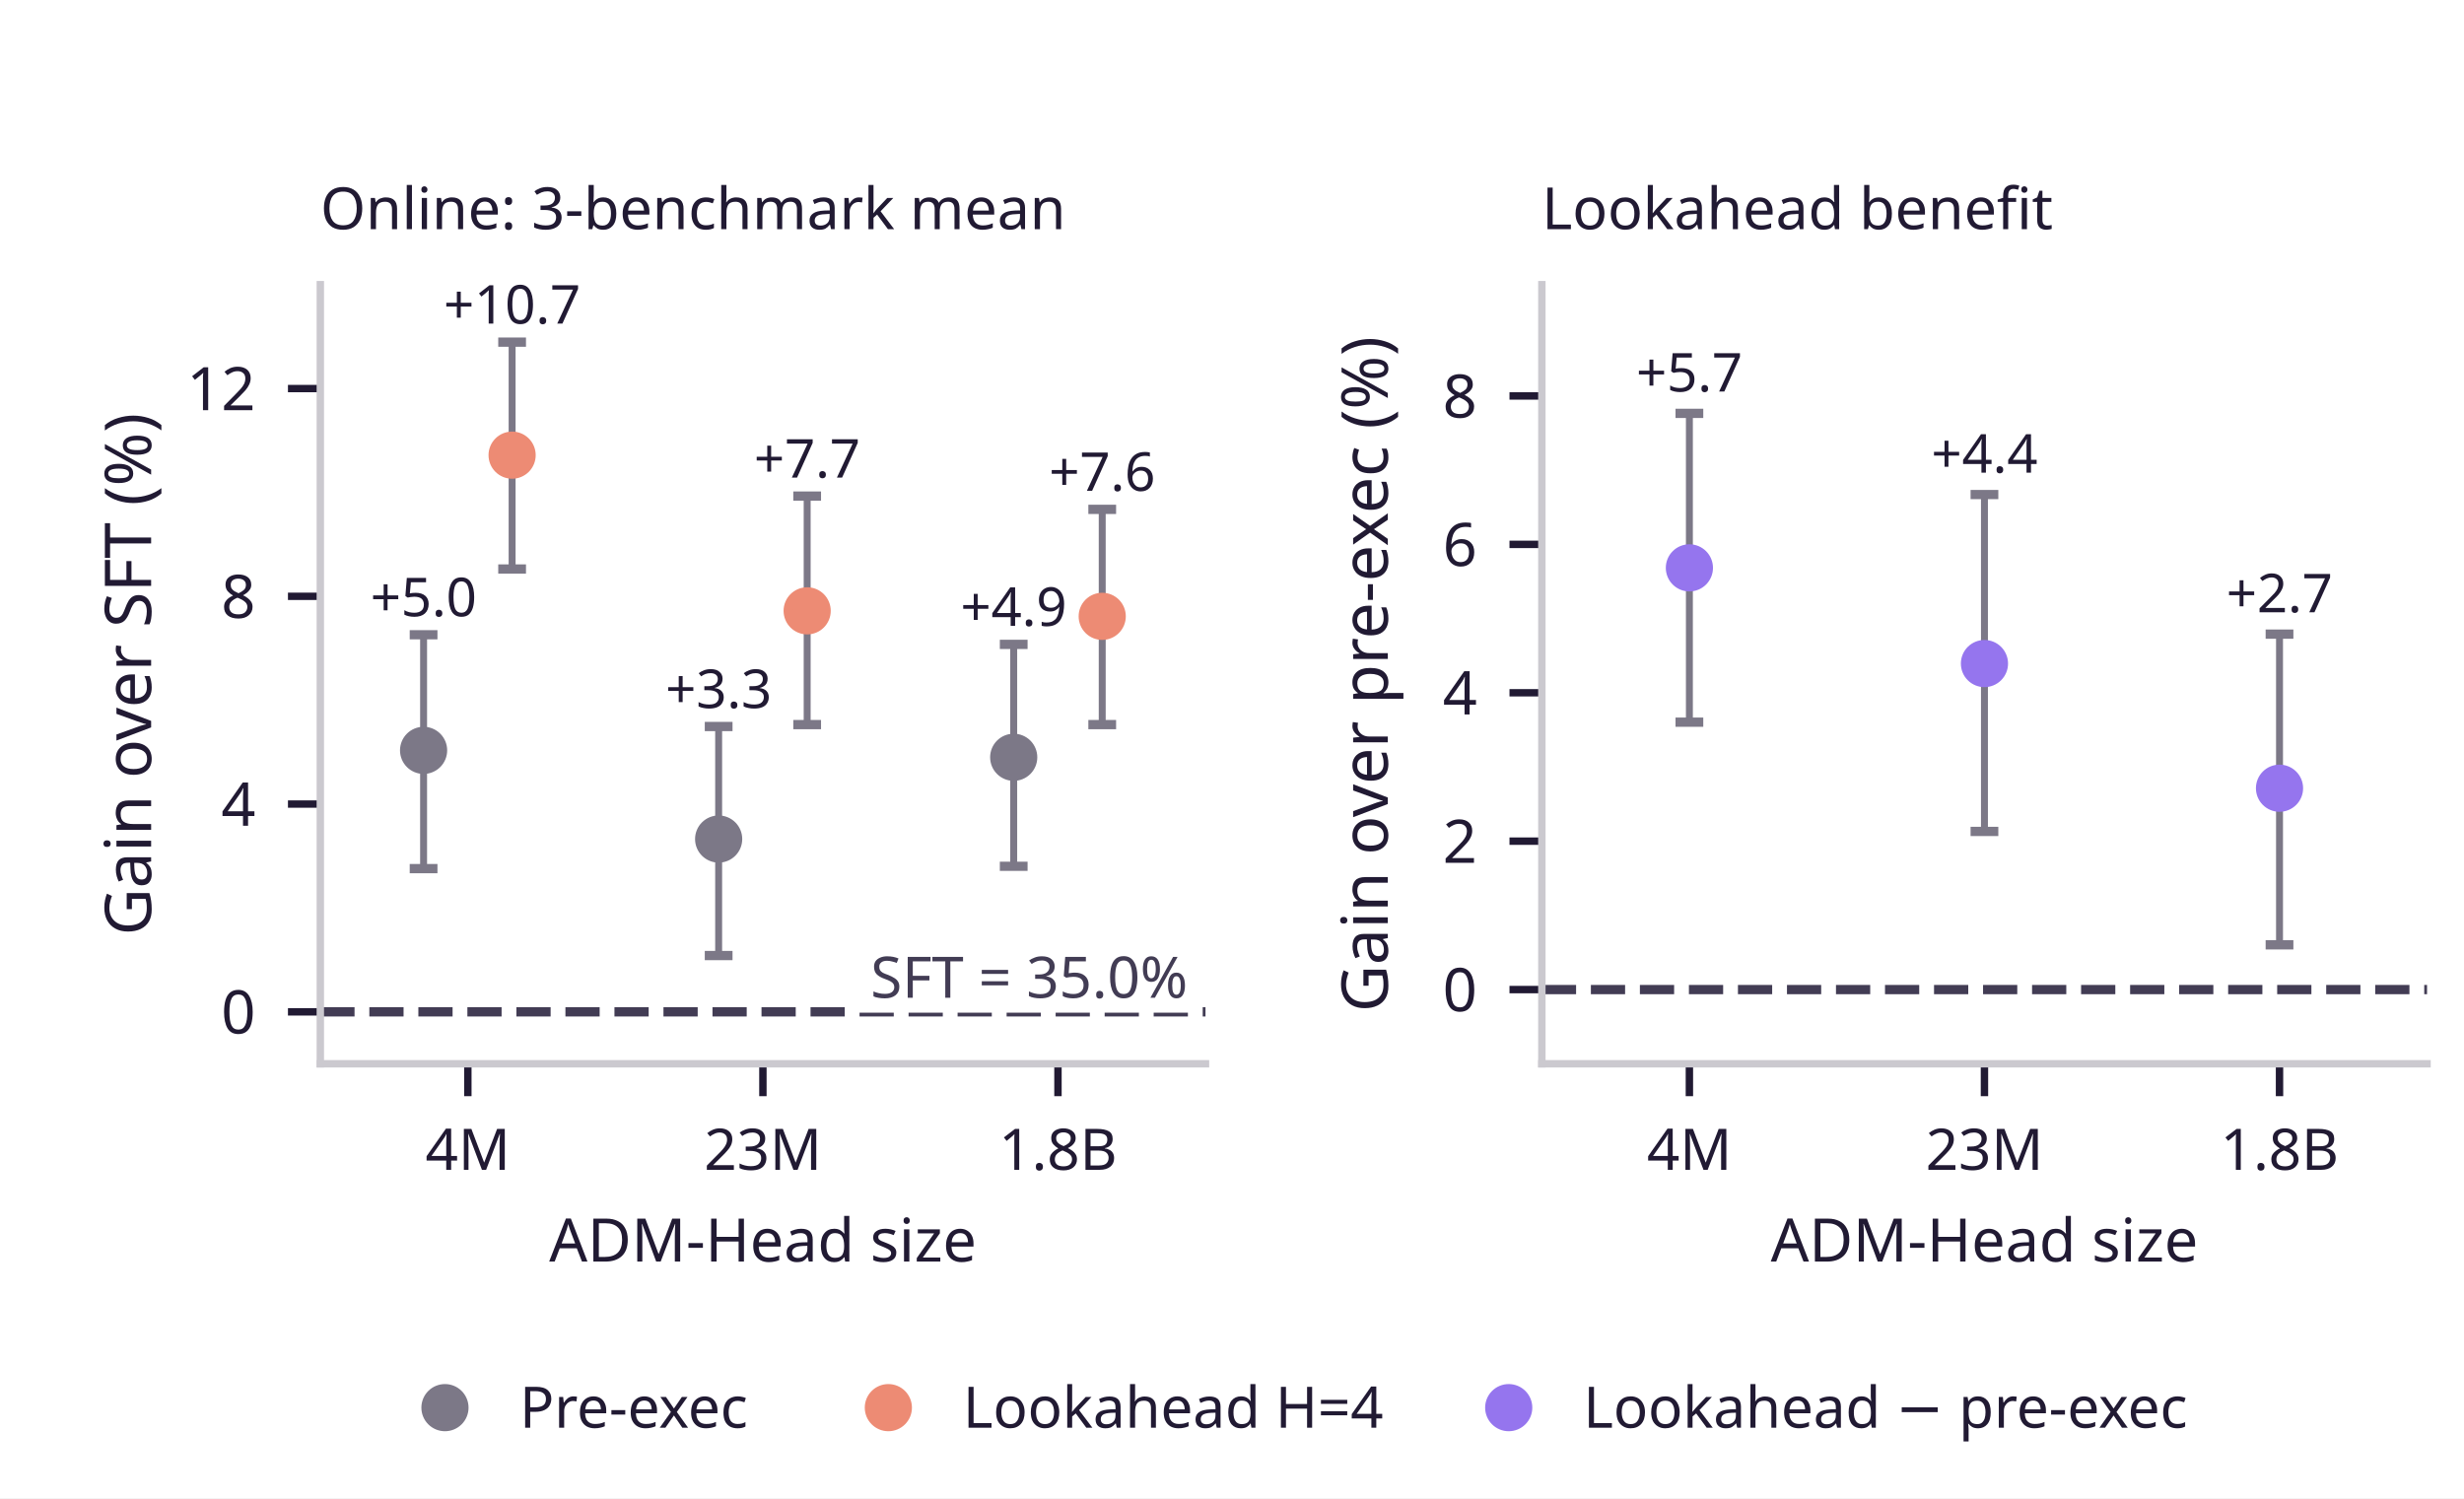
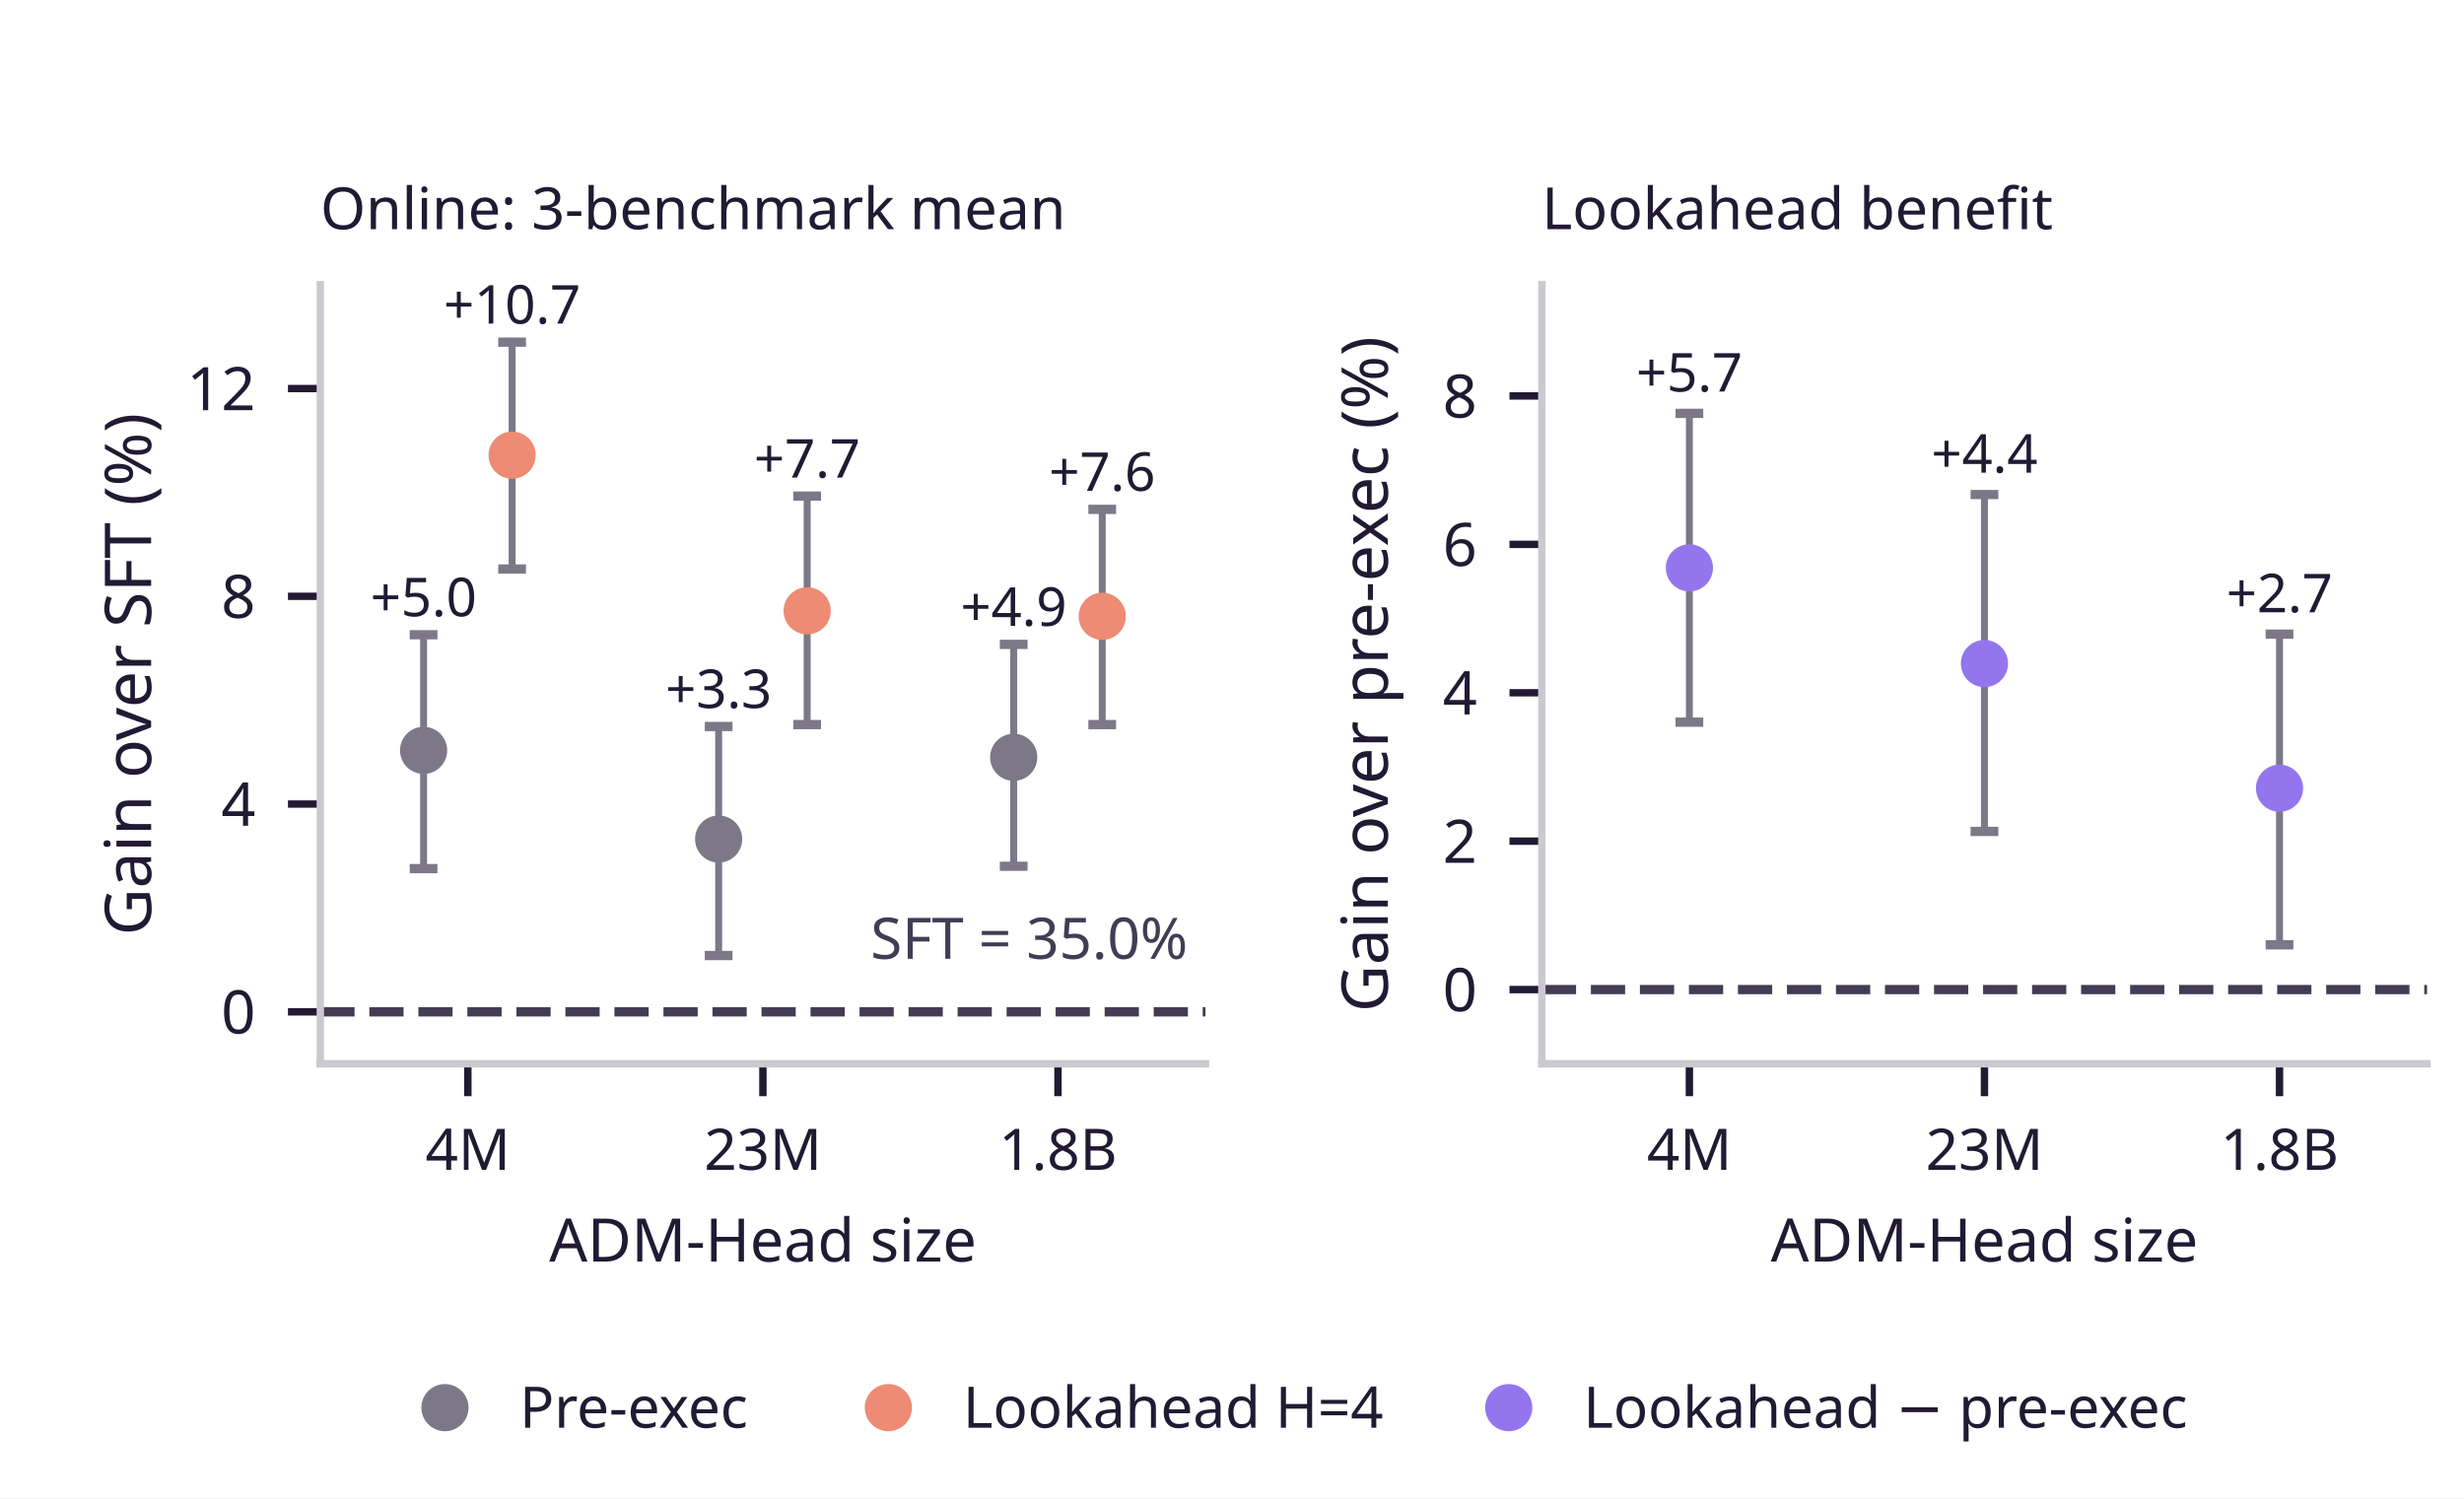
<svg xmlns="http://www.w3.org/2000/svg" xmlns:xlink="http://www.w3.org/1999/xlink" width="266.4pt" height="162pt" viewBox="0 0 266.4 162" version="1.1">
  <defs>
    <style type="text/css">*{stroke-linejoin: round; stroke-linecap: butt}</style>
  </defs>
  <g id="figure_1">
    <g id="patch_1">
      <path d="M 0 162 L 266.4 162 L 266.4 0 L 0 0 z " style="fill: #ffffff" />
    </g>
    <g id="axes_1">
      <g id="patch_2">
        <path d="M 34.632 115.02 L 130.335 115.02 L 130.335 30.78 L 34.632 30.78 z " style="fill: #ffffff" />
      </g>
      <g id="line2d_1">
-         <path d="M 34.632 109.404 L 130.335 109.404 " clip-path="url(#pefab31ec30)" style="fill: none; stroke-dasharray: 3.7,1.6; stroke-dashoffset: 0; stroke: #423c54" />
+         <path d="M 34.632 109.404 L 130.335 109.404 " clip-path="url(#p99d9c87e8f)" style="fill: none; stroke-dasharray: 3.7,1.6; stroke-dashoffset: 0; stroke: #423c54" />
      </g>
      <g id="matplotlib.axis_1">
        <g id="xtick_1">
          <g id="line2d_2">
            <defs>
-               <path id="me3a6d3c6aa" d="M 0 0 L 0 3.5 " style="stroke: #211a33; stroke-width: 0.8" />
+               <path id="m7197699066" d="M 0 0 L 0 3.5 " style="stroke: #211a33; stroke-width: 0.8" />
            </defs>
            <g>
-               <use xlink:href="#me3a6d3c6aa" x="50.582" y="115.02" style="fill: #211a33; stroke: #211a33; stroke-width: 0.8" />
+               <use xlink:href="#m7197699066" x="50.582" y="115.02" style="fill: #211a33; stroke: #211a33; stroke-width: 0.8" />
            </g>
          </g>
          <g id="text_1">
            <text style="fill: #211a33; font: 6.2px 'Albert Sans'; text-anchor: middle" x="50.582" y="126.484" transform="rotate(-0 50.58242 126.484)">4M</text>
          </g>
        </g>
        <g id="xtick_2">
          <g id="line2d_3">
            <g>
-               <use xlink:href="#me3a6d3c6aa" x="82.483" y="115.02" style="fill: #211a33; stroke: #211a33; stroke-width: 0.8" />
+               <use xlink:href="#m7197699066" x="82.483" y="115.02" style="fill: #211a33; stroke: #211a33; stroke-width: 0.8" />
            </g>
          </g>
          <g id="text_2">
            <text style="fill: #211a33; font: 6.2px 'Albert Sans'; text-anchor: middle" x="82.483" y="126.484" transform="rotate(-0 82.48326 126.484)">23M</text>
          </g>
        </g>
        <g id="xtick_3">
          <g id="line2d_4">
            <g>
-               <use xlink:href="#me3a6d3c6aa" x="114.384" y="115.02" style="fill: #211a33; stroke: #211a33; stroke-width: 0.8" />
+               <use xlink:href="#m7197699066" x="114.384" y="115.02" style="fill: #211a33; stroke: #211a33; stroke-width: 0.8" />
            </g>
          </g>
          <g id="text_3">
            <text style="fill: #211a33; font: 6.2px 'Albert Sans'; text-anchor: middle" x="114.384" y="126.484" transform="rotate(-0 114.3841 126.484)">1.8B</text>
          </g>
        </g>
        <g id="text_4">
          <text style="fill: #211a33; font: 6.5px 'Albert Sans'; text-anchor: middle" x="82.483" y="136.404" transform="rotate(-0 82.48326 136.404)">ADM-Head size</text>
        </g>
      </g>
      <g id="matplotlib.axis_2">
        <g id="ytick_1">
          <g id="line2d_5">
            <defs>
-               <path id="mee8e092bfb" d="M 0 0 L -3.5 0 " style="stroke: #211a33; stroke-width: 0.8" />
+               <path id="m245039a2fa" d="M 0 0 L -3.5 0 " style="stroke: #211a33; stroke-width: 0.8" />
            </defs>
            <g>
-               <use xlink:href="#mee8e092bfb" x="34.632" y="109.404" style="fill: #211a33; stroke: #211a33; stroke-width: 0.8" />
+               <use xlink:href="#m245039a2fa" x="34.632" y="109.404" style="fill: #211a33; stroke: #211a33; stroke-width: 0.8" />
            </g>
          </g>
          <g id="text_5">
            <text style="fill: #211a33; font: 6.5px 'Albert Sans'; text-anchor: end" x="27.632" y="111.744" transform="rotate(-0 27.632 111.744)">0</text>
          </g>
        </g>
        <g id="ytick_2">
          <g id="line2d_6">
            <g>
-               <use xlink:href="#mee8e092bfb" x="34.632" y="86.94" style="fill: #211a33; stroke: #211a33; stroke-width: 0.8" />
+               <use xlink:href="#m245039a2fa" x="34.632" y="86.94" style="fill: #211a33; stroke: #211a33; stroke-width: 0.8" />
            </g>
          </g>
          <g id="text_6">
            <text style="fill: #211a33; font: 6.5px 'Albert Sans'; text-anchor: end" x="27.632" y="89.28" transform="rotate(-0 27.632 89.28)">4</text>
          </g>
        </g>
        <g id="ytick_3">
          <g id="line2d_7">
            <g>
-               <use xlink:href="#mee8e092bfb" x="34.632" y="64.476" style="fill: #211a33; stroke: #211a33; stroke-width: 0.8" />
+               <use xlink:href="#m245039a2fa" x="34.632" y="64.476" style="fill: #211a33; stroke: #211a33; stroke-width: 0.8" />
            </g>
          </g>
          <g id="text_7">
            <text style="fill: #211a33; font: 6.5px 'Albert Sans'; text-anchor: end" x="27.632" y="66.816" transform="rotate(-0 27.632 66.816)">8</text>
          </g>
        </g>
        <g id="ytick_4">
          <g id="line2d_8">
            <g>
-               <use xlink:href="#mee8e092bfb" x="34.632" y="42.012" style="fill: #211a33; stroke: #211a33; stroke-width: 0.8" />
+               <use xlink:href="#m245039a2fa" x="34.632" y="42.012" style="fill: #211a33; stroke: #211a33; stroke-width: 0.8" />
            </g>
          </g>
          <g id="text_8">
            <text style="fill: #211a33; font: 6.5px 'Albert Sans'; text-anchor: end" x="27.632" y="44.352" transform="rotate(-0 27.632 44.352)">12</text>
          </g>
        </g>
        <g id="text_9">
          <text style="fill: #211a33; font: 7px 'Albert Sans'; text-anchor: middle" x="16.337" y="72.9" transform="rotate(-90 16.33731 72.9)">Gain over SFT (%)</text>
        </g>
      </g>
      <g id="patch_3">
        <path d="M 34.632 115.02 L 34.632 30.78 " style="fill: none; stroke: #cbc9cf; stroke-width: 0.8; stroke-linejoin: miter; stroke-linecap: square" />
      </g>
      <g id="patch_4">
        <path d="M 34.632 115.02 L 130.335 115.02 " style="fill: none; stroke: #cbc9cf; stroke-width: 0.8; stroke-linejoin: miter; stroke-linecap: square" />
      </g>
      <g id="LineCollection_1">
-         <path d="M 45.797 93.918 L 45.797 68.631 " clip-path="url(#pefab31ec30)" style="fill: none; stroke: #7c7887; stroke-width: 0.75" />
+         <path d="M 45.797 93.918 L 45.797 68.631 " clip-path="url(#p99d9c87e8f)" style="fill: none; stroke: #7c7887; stroke-width: 0.75" />
      </g>
      <g id="line2d_9">
        <defs>
-           <path id="m646e6179d2" d="M 1.5 0 L -1.5 -0 " style="stroke: #7c7887" />
+           <path id="m9316da7ef0" d="M 1.5 0 L -1.5 -0 " style="stroke: #7c7887" />
        </defs>
-         <g clip-path="url(#pefab31ec30)">
-           <use xlink:href="#m646e6179d2" x="45.797" y="93.918" style="fill: #7c7887; stroke: #7c7887" />
+         <g clip-path="url(#p99d9c87e8f)">
+           <use xlink:href="#m9316da7ef0" x="45.797" y="93.918" style="fill: #7c7887; stroke: #7c7887" />
        </g>
      </g>
      <g id="line2d_10">
-         <g clip-path="url(#pefab31ec30)">
-           <use xlink:href="#m646e6179d2" x="45.797" y="68.631" style="fill: #7c7887; stroke: #7c7887" />
+         <g clip-path="url(#p99d9c87e8f)">
+           <use xlink:href="#m9316da7ef0" x="45.797" y="68.631" style="fill: #7c7887; stroke: #7c7887" />
        </g>
      </g>
      <g id="text_10">
        <text style="fill: #211a33; font: 5.8px 'Albert Sans'; text-anchor: middle" x="45.797" y="66.628" transform="rotate(-0 45.79729 66.62831)">+5.0</text>
      </g>
      <g id="LineCollection_2">
-         <path d="M 55.368 61.525 L 55.368 36.993 " clip-path="url(#pefab31ec30)" style="fill: none; stroke: #7c7887; stroke-width: 0.75" />
+         <path d="M 55.368 61.525 L 55.368 36.993 " clip-path="url(#p99d9c87e8f)" style="fill: none; stroke: #7c7887; stroke-width: 0.75" />
      </g>
      <g id="line2d_11">
-         <g clip-path="url(#pefab31ec30)">
-           <use xlink:href="#m646e6179d2" x="55.368" y="61.525" style="fill: #7c7887; stroke: #7c7887" />
+         <g clip-path="url(#p99d9c87e8f)">
+           <use xlink:href="#m9316da7ef0" x="55.368" y="61.525" style="fill: #7c7887; stroke: #7c7887" />
        </g>
      </g>
      <g id="line2d_12">
-         <g clip-path="url(#pefab31ec30)">
-           <use xlink:href="#m646e6179d2" x="55.368" y="36.993" style="fill: #7c7887; stroke: #7c7887" />
+         <g clip-path="url(#p99d9c87e8f)">
+           <use xlink:href="#m9316da7ef0" x="55.368" y="36.993" style="fill: #7c7887; stroke: #7c7887" />
        </g>
      </g>
      <g id="text_11">
        <text style="fill: #211a33; font: 5.8px 'Albert Sans'; text-anchor: middle" x="55.368" y="34.991" transform="rotate(-0 55.36755 34.99055)">+10.7</text>
      </g>
      <g id="LineCollection_3">
-         <path d="M 77.698 103.315 L 77.698 78.553 " clip-path="url(#pefab31ec30)" style="fill: none; stroke: #7c7887; stroke-width: 0.75" />
+         <path d="M 77.698 103.315 L 77.698 78.553 " clip-path="url(#p99d9c87e8f)" style="fill: none; stroke: #7c7887; stroke-width: 0.75" />
      </g>
      <g id="line2d_13">
-         <g clip-path="url(#pefab31ec30)">
-           <use xlink:href="#m646e6179d2" x="77.698" y="103.315" style="fill: #7c7887; stroke: #7c7887" />
+         <g clip-path="url(#p99d9c87e8f)">
+           <use xlink:href="#m9316da7ef0" x="77.698" y="103.315" style="fill: #7c7887; stroke: #7c7887" />
        </g>
      </g>
      <g id="line2d_14">
-         <g clip-path="url(#pefab31ec30)">
-           <use xlink:href="#m646e6179d2" x="77.698" y="78.553" style="fill: #7c7887; stroke: #7c7887" />
+         <g clip-path="url(#p99d9c87e8f)">
+           <use xlink:href="#m9316da7ef0" x="77.698" y="78.553" style="fill: #7c7887; stroke: #7c7887" />
        </g>
      </g>
      <g id="text_12">
        <text style="fill: #211a33; font: 5.8px 'Albert Sans'; text-anchor: middle" x="77.698" y="76.551" transform="rotate(-0 77.69813 76.55109)">+3.3</text>
      </g>
      <g id="LineCollection_4">
-         <path d="M 87.268 78.348 L 87.268 53.639 " clip-path="url(#pefab31ec30)" style="fill: none; stroke: #7c7887; stroke-width: 0.75" />
+         <path d="M 87.268 78.348 L 87.268 53.639 " clip-path="url(#p99d9c87e8f)" style="fill: none; stroke: #7c7887; stroke-width: 0.75" />
      </g>
      <g id="line2d_15">
-         <g clip-path="url(#pefab31ec30)">
-           <use xlink:href="#m646e6179d2" x="87.268" y="78.348" style="fill: #7c7887; stroke: #7c7887" />
+         <g clip-path="url(#p99d9c87e8f)">
+           <use xlink:href="#m9316da7ef0" x="87.268" y="78.348" style="fill: #7c7887; stroke: #7c7887" />
        </g>
      </g>
      <g id="line2d_16">
-         <g clip-path="url(#pefab31ec30)">
-           <use xlink:href="#m646e6179d2" x="87.268" y="53.639" style="fill: #7c7887; stroke: #7c7887" />
+         <g clip-path="url(#p99d9c87e8f)">
+           <use xlink:href="#m9316da7ef0" x="87.268" y="53.639" style="fill: #7c7887; stroke: #7c7887" />
        </g>
      </g>
      <g id="text_13">
        <text style="fill: #211a33; font: 5.8px 'Albert Sans'; text-anchor: middle" x="87.268" y="51.636" transform="rotate(-0 87.26839 51.63645)">+7.7</text>
      </g>
      <g id="LineCollection_5">
-         <path d="M 109.599 93.666 L 109.599 69.671 " clip-path="url(#pefab31ec30)" style="fill: none; stroke: #7c7887; stroke-width: 0.75" />
+         <path d="M 109.599 93.666 L 109.599 69.671 " clip-path="url(#p99d9c87e8f)" style="fill: none; stroke: #7c7887; stroke-width: 0.75" />
      </g>
      <g id="line2d_17">
-         <g clip-path="url(#pefab31ec30)">
-           <use xlink:href="#m646e6179d2" x="109.599" y="93.666" style="fill: #7c7887; stroke: #7c7887" />
+         <g clip-path="url(#p99d9c87e8f)">
+           <use xlink:href="#m9316da7ef0" x="109.599" y="93.666" style="fill: #7c7887; stroke: #7c7887" />
        </g>
      </g>
      <g id="line2d_18">
-         <g clip-path="url(#pefab31ec30)">
-           <use xlink:href="#m646e6179d2" x="109.599" y="69.671" style="fill: #7c7887; stroke: #7c7887" />
+         <g clip-path="url(#p99d9c87e8f)">
+           <use xlink:href="#m9316da7ef0" x="109.599" y="69.671" style="fill: #7c7887; stroke: #7c7887" />
        </g>
      </g>
      <g id="text_14">
        <text style="fill: #211a33; font: 5.8px 'Albert Sans'; text-anchor: middle" x="109.599" y="67.669" transform="rotate(-0 109.599 67.66892)">+4.9</text>
      </g>
      <g id="LineCollection_6">
-         <path d="M 119.169 78.348 L 119.169 55.074 " clip-path="url(#pefab31ec30)" style="fill: none; stroke: #7c7887; stroke-width: 0.75" />
+         <path d="M 119.169 78.348 L 119.169 55.074 " clip-path="url(#p99d9c87e8f)" style="fill: none; stroke: #7c7887; stroke-width: 0.75" />
      </g>
      <g id="line2d_19">
-         <g clip-path="url(#pefab31ec30)">
-           <use xlink:href="#m646e6179d2" x="119.169" y="78.348" style="fill: #7c7887; stroke: #7c7887" />
+         <g clip-path="url(#p99d9c87e8f)">
+           <use xlink:href="#m9316da7ef0" x="119.169" y="78.348" style="fill: #7c7887; stroke: #7c7887" />
        </g>
      </g>
      <g id="line2d_20">
-         <g clip-path="url(#pefab31ec30)">
-           <use xlink:href="#m646e6179d2" x="119.169" y="55.074" style="fill: #7c7887; stroke: #7c7887" />
+         <g clip-path="url(#p99d9c87e8f)">
+           <use xlink:href="#m9316da7ef0" x="119.169" y="55.074" style="fill: #7c7887; stroke: #7c7887" />
        </g>
      </g>
      <g id="text_15">
        <text style="fill: #211a33; font: 5.8px 'Albert Sans'; text-anchor: middle" x="119.169" y="53.072" transform="rotate(-0 119.1692 53.07152)">+7.6</text>
      </g>
      <g id="text_16">
        <g id="patch_5">
-           <path d="M 91.82 109.495 L 128.792 109.495 L 128.792 103.047 L 91.82 103.047 z " style="fill: #ffffff" />
-         </g>
-         <text style="fill: #423c54; font: 6.2px 'Albert Sans'; text-anchor: end" x="128.42" y="107.883" transform="rotate(-0 128.4205 107.8832)">SFT = 35.0%</text>
+           <path d="M 91.82 105.283 L 128.792 105.283 L 128.792 98.835 L 91.82 98.835 z " style="fill: #ffffff" />
+         </g>
+         <text style="fill: #423c54; font: 6.2px 'Albert Sans'; text-anchor: end" x="128.42" y="103.671" transform="rotate(-0 128.4205 103.6712)">SFT = 35.0%</text>
      </g>
      <g id="text_17">
        <text style="fill: #211a33; font: 6.3px 'Albert Sans'; text-anchor: start" x="34.632" y="24.78" transform="rotate(-0 34.632 24.78)">Online: 3-benchmark mean</text>
      </g>
      <g id="line2d_21">
        <defs>
-           <path id="md2a1979ef2" d="M 0 2.05 C 0.544 2.05 1.065 1.834 1.45 1.45 C 1.834 1.065 2.05 0.544 2.05 0 C 2.05 -0.544 1.834 -1.065 1.45 -1.45 C 1.065 -1.834 0.544 -2.05 0 -2.05 C -0.544 -2.05 -1.065 -1.834 -1.45 -1.45 C -1.834 -1.065 -2.05 -0.544 -2.05 0 C -2.05 0.544 -1.834 1.065 -1.45 1.45 C -1.065 1.834 -0.544 2.05 0 2.05 z " style="stroke: #7c7887" />
+           <path id="mda3b814546" d="M 0 2.05 C 0.544 2.05 1.065 1.834 1.45 1.45 C 1.834 1.065 2.05 0.544 2.05 0 C 2.05 -0.544 1.834 -1.065 1.45 -1.45 C 1.065 -1.834 0.544 -2.05 0 -2.05 C -0.544 -2.05 -1.065 -1.834 -1.45 -1.45 C -1.834 -1.065 -2.05 -0.544 -2.05 0 C -2.05 0.544 -1.834 1.065 -1.45 1.45 C -1.065 1.834 -0.544 2.05 0 2.05 z " style="stroke: #7c7887" />
        </defs>
-         <g clip-path="url(#pefab31ec30)">
-           <use xlink:href="#md2a1979ef2" x="45.797" y="81.132" style="fill: #7c7887; stroke: #7c7887" />
+         <g clip-path="url(#p99d9c87e8f)">
+           <use xlink:href="#mda3b814546" x="45.797" y="81.132" style="fill: #7c7887; stroke: #7c7887" />
        </g>
      </g>
      <g id="line2d_22">
        <defs>
-           <path id="mdbe651f70d" d="M 0 2.05 C 0.544 2.05 1.065 1.834 1.45 1.45 C 1.834 1.065 2.05 0.544 2.05 0 C 2.05 -0.544 1.834 -1.065 1.45 -1.45 C 1.065 -1.834 0.544 -2.05 0 -2.05 C -0.544 -2.05 -1.065 -1.834 -1.45 -1.45 C -1.834 -1.065 -2.05 -0.544 -2.05 0 C -2.05 0.544 -1.834 1.065 -1.45 1.45 C -1.065 1.834 -0.544 2.05 0 2.05 z " style="stroke: #ed8b74" />
+           <path id="m34da9b0b9e" d="M 0 2.05 C 0.544 2.05 1.065 1.834 1.45 1.45 C 1.834 1.065 2.05 0.544 2.05 0 C 2.05 -0.544 1.834 -1.065 1.45 -1.45 C 1.065 -1.834 0.544 -2.05 0 -2.05 C -0.544 -2.05 -1.065 -1.834 -1.45 -1.45 C -1.834 -1.065 -2.05 -0.544 -2.05 0 C -2.05 0.544 -1.834 1.065 -1.45 1.45 C -1.065 1.834 -0.544 2.05 0 2.05 z " style="stroke: #ed8b74" />
        </defs>
-         <g clip-path="url(#pefab31ec30)">
-           <use xlink:href="#mdbe651f70d" x="55.368" y="49.213" style="fill: #ed8b74; stroke: #ed8b74" />
+         <g clip-path="url(#p99d9c87e8f)">
+           <use xlink:href="#m34da9b0b9e" x="55.368" y="49.213" style="fill: #ed8b74; stroke: #ed8b74" />
        </g>
      </g>
      <g id="line2d_23">
-         <g clip-path="url(#pefab31ec30)">
-           <use xlink:href="#md2a1979ef2" x="77.698" y="90.721" style="fill: #7c7887; stroke: #7c7887" />
+         <g clip-path="url(#p99d9c87e8f)">
+           <use xlink:href="#mda3b814546" x="77.698" y="90.721" style="fill: #7c7887; stroke: #7c7887" />
        </g>
      </g>
      <g id="line2d_24">
-         <g clip-path="url(#pefab31ec30)">
-           <use xlink:href="#mdbe651f70d" x="87.268" y="66.046" style="fill: #ed8b74; stroke: #ed8b74" />
+         <g clip-path="url(#p99d9c87e8f)">
+           <use xlink:href="#m34da9b0b9e" x="87.268" y="66.046" style="fill: #ed8b74; stroke: #ed8b74" />
        </g>
      </g>
      <g id="line2d_25">
-         <g clip-path="url(#pefab31ec30)">
-           <use xlink:href="#md2a1979ef2" x="109.599" y="81.88" style="fill: #7c7887; stroke: #7c7887" />
+         <g clip-path="url(#p99d9c87e8f)">
+           <use xlink:href="#mda3b814546" x="109.599" y="81.88" style="fill: #7c7887; stroke: #7c7887" />
        </g>
      </g>
      <g id="line2d_26">
-         <g clip-path="url(#pefab31ec30)">
-           <use xlink:href="#mdbe651f70d" x="119.169" y="66.64" style="fill: #ed8b74; stroke: #ed8b74" />
+         <g clip-path="url(#p99d9c87e8f)">
+           <use xlink:href="#m34da9b0b9e" x="119.169" y="66.64" style="fill: #ed8b74; stroke: #ed8b74" />
        </g>
      </g>
    </g>
    <g id="axes_2">
      <g id="patch_6">
        <path d="M 166.701 115.02 L 262.404 115.02 L 262.404 30.78 L 166.701 30.78 z " style="fill: #ffffff" />
      </g>
      <g id="line2d_27">
-         <path d="M 166.701 106.997 L 262.404 106.997 " clip-path="url(#p8d1a63391f)" style="fill: none; stroke-dasharray: 3.7,1.6; stroke-dashoffset: 0; stroke: #423c54" />
+         <path d="M 166.701 106.997 L 262.404 106.997 " clip-path="url(#pcd065ea00a)" style="fill: none; stroke-dasharray: 3.7,1.6; stroke-dashoffset: 0; stroke: #423c54" />
      </g>
      <g id="matplotlib.axis_3">
        <g id="xtick_4">
          <g id="line2d_28">
            <g>
-               <use xlink:href="#me3a6d3c6aa" x="182.652" y="115.02" style="fill: #211a33; stroke: #211a33; stroke-width: 0.8" />
+               <use xlink:href="#m7197699066" x="182.652" y="115.02" style="fill: #211a33; stroke: #211a33; stroke-width: 0.8" />
            </g>
          </g>
          <g id="text_18">
            <text style="fill: #211a33; font: 6.2px 'Albert Sans'; text-anchor: middle" x="182.652" y="126.484" transform="rotate(-0 182.6519 126.484)">4M</text>
          </g>
        </g>
        <g id="xtick_5">
          <g id="line2d_29">
            <g>
-               <use xlink:href="#me3a6d3c6aa" x="214.553" y="115.02" style="fill: #211a33; stroke: #211a33; stroke-width: 0.8" />
+               <use xlink:href="#m7197699066" x="214.553" y="115.02" style="fill: #211a33; stroke: #211a33; stroke-width: 0.8" />
            </g>
          </g>
          <g id="text_19">
            <text style="fill: #211a33; font: 6.2px 'Albert Sans'; text-anchor: middle" x="214.553" y="126.484" transform="rotate(-0 214.5527 126.484)">23M</text>
          </g>
        </g>
        <g id="xtick_6">
          <g id="line2d_30">
            <g>
-               <use xlink:href="#me3a6d3c6aa" x="246.454" y="115.02" style="fill: #211a33; stroke: #211a33; stroke-width: 0.8" />
+               <use xlink:href="#m7197699066" x="246.454" y="115.02" style="fill: #211a33; stroke: #211a33; stroke-width: 0.8" />
            </g>
          </g>
          <g id="text_20">
            <text style="fill: #211a33; font: 6.2px 'Albert Sans'; text-anchor: middle" x="246.454" y="126.484" transform="rotate(-0 246.4536 126.484)">1.8B</text>
          </g>
        </g>
        <g id="text_21">
          <text style="fill: #211a33; font: 6.5px 'Albert Sans'; text-anchor: middle" x="214.553" y="136.404" transform="rotate(-0 214.5527 136.404)">ADM-Head size</text>
        </g>
      </g>
      <g id="matplotlib.axis_4">
        <g id="ytick_5">
          <g id="line2d_31">
            <g>
-               <use xlink:href="#mee8e092bfb" x="166.701" y="106.997" style="fill: #211a33; stroke: #211a33; stroke-width: 0.8" />
+               <use xlink:href="#m245039a2fa" x="166.701" y="106.997" style="fill: #211a33; stroke: #211a33; stroke-width: 0.8" />
            </g>
          </g>
          <g id="text_22">
            <text style="fill: #211a33; font: 6.5px 'Albert Sans'; text-anchor: end" x="159.701" y="109.337" transform="rotate(-0 159.7015 109.3371)">0</text>
          </g>
        </g>
        <g id="ytick_6">
          <g id="line2d_32">
            <g>
-               <use xlink:href="#mee8e092bfb" x="166.701" y="90.951" style="fill: #211a33; stroke: #211a33; stroke-width: 0.8" />
+               <use xlink:href="#m245039a2fa" x="166.701" y="90.951" style="fill: #211a33; stroke: #211a33; stroke-width: 0.8" />
            </g>
          </g>
          <g id="text_23">
            <text style="fill: #211a33; font: 6.5px 'Albert Sans'; text-anchor: end" x="159.701" y="93.291" transform="rotate(-0 159.7015 93.29143)">2</text>
          </g>
        </g>
        <g id="ytick_7">
          <g id="line2d_33">
            <g>
-               <use xlink:href="#mee8e092bfb" x="166.701" y="74.906" style="fill: #211a33; stroke: #211a33; stroke-width: 0.8" />
+               <use xlink:href="#m245039a2fa" x="166.701" y="74.906" style="fill: #211a33; stroke: #211a33; stroke-width: 0.8" />
            </g>
          </g>
          <g id="text_24">
            <text style="fill: #211a33; font: 6.5px 'Albert Sans'; text-anchor: end" x="159.701" y="77.246" transform="rotate(-0 159.7015 77.24571)">4</text>
          </g>
        </g>
        <g id="ytick_8">
          <g id="line2d_34">
            <g>
-               <use xlink:href="#mee8e092bfb" x="166.701" y="58.86" style="fill: #211a33; stroke: #211a33; stroke-width: 0.8" />
+               <use xlink:href="#m245039a2fa" x="166.701" y="58.86" style="fill: #211a33; stroke: #211a33; stroke-width: 0.8" />
            </g>
          </g>
          <g id="text_25">
            <text style="fill: #211a33; font: 6.5px 'Albert Sans'; text-anchor: end" x="159.701" y="61.2" transform="rotate(-0 159.7015 61.2)">6</text>
          </g>
        </g>
        <g id="ytick_9">
          <g id="line2d_35">
            <g>
-               <use xlink:href="#mee8e092bfb" x="166.701" y="42.814" style="fill: #211a33; stroke: #211a33; stroke-width: 0.8" />
+               <use xlink:href="#m245039a2fa" x="166.701" y="42.814" style="fill: #211a33; stroke: #211a33; stroke-width: 0.8" />
            </g>
          </g>
          <g id="text_26">
            <text style="fill: #211a33; font: 6.5px 'Albert Sans'; text-anchor: end" x="159.701" y="45.154" transform="rotate(-0 159.7015 45.15429)">8</text>
          </g>
        </g>
        <g id="text_27">
          <text style="fill: #211a33; font: 7px 'Albert Sans'; text-anchor: middle" x="150.044" y="72.9" transform="rotate(-90 150.044 72.9)">Gain over pre-exec (%)</text>
        </g>
      </g>
      <g id="patch_7">
        <path d="M 166.701 115.02 L 166.701 30.78 " style="fill: none; stroke: #cbc9cf; stroke-width: 0.8; stroke-linejoin: miter; stroke-linecap: square" />
      </g>
      <g id="patch_8">
        <path d="M 166.701 115.02 L 262.404 115.02 " style="fill: none; stroke: #cbc9cf; stroke-width: 0.8; stroke-linejoin: miter; stroke-linecap: square" />
      </g>
      <g id="LineCollection_7">
-         <path d="M 182.652 78.084 L 182.652 44.697 " clip-path="url(#p8d1a63391f)" style="fill: none; stroke: #7c7887; stroke-width: 0.75" />
+         <path d="M 182.652 78.084 L 182.652 44.697 " clip-path="url(#pcd065ea00a)" style="fill: none; stroke: #7c7887; stroke-width: 0.75" />
      </g>
      <g id="line2d_36">
-         <g clip-path="url(#p8d1a63391f)">
-           <use xlink:href="#m646e6179d2" x="182.652" y="78.084" style="fill: #7c7887; stroke: #7c7887" />
+         <g clip-path="url(#pcd065ea00a)">
+           <use xlink:href="#m9316da7ef0" x="182.652" y="78.084" style="fill: #7c7887; stroke: #7c7887" />
        </g>
      </g>
      <g id="line2d_37">
-         <g clip-path="url(#p8d1a63391f)">
-           <use xlink:href="#m646e6179d2" x="182.652" y="44.697" style="fill: #7c7887; stroke: #7c7887" />
+         <g clip-path="url(#pcd065ea00a)">
+           <use xlink:href="#m9316da7ef0" x="182.652" y="44.697" style="fill: #7c7887; stroke: #7c7887" />
        </g>
      </g>
      <g id="text_28">
        <text style="fill: #211a33; font: 5.8px 'Albert Sans'; text-anchor: middle" x="182.652" y="42.334" transform="rotate(-0 182.6519 42.33403)">+5.7</text>
      </g>
      <g id="LineCollection_8">
-         <path d="M 214.553 89.9 L 214.553 53.471 " clip-path="url(#p8d1a63391f)" style="fill: none; stroke: #7c7887; stroke-width: 0.75" />
+         <path d="M 214.553 89.9 L 214.553 53.471 " clip-path="url(#pcd065ea00a)" style="fill: none; stroke: #7c7887; stroke-width: 0.75" />
      </g>
      <g id="line2d_38">
-         <g clip-path="url(#p8d1a63391f)">
-           <use xlink:href="#m646e6179d2" x="214.553" y="89.9" style="fill: #7c7887; stroke: #7c7887" />
+         <g clip-path="url(#pcd065ea00a)">
+           <use xlink:href="#m9316da7ef0" x="214.553" y="89.9" style="fill: #7c7887; stroke: #7c7887" />
        </g>
      </g>
      <g id="line2d_39">
-         <g clip-path="url(#p8d1a63391f)">
-           <use xlink:href="#m646e6179d2" x="214.553" y="53.471" style="fill: #7c7887; stroke: #7c7887" />
+         <g clip-path="url(#pcd065ea00a)">
+           <use xlink:href="#m9316da7ef0" x="214.553" y="53.471" style="fill: #7c7887; stroke: #7c7887" />
        </g>
      </g>
      <g id="text_29">
        <text style="fill: #211a33; font: 5.8px 'Albert Sans'; text-anchor: middle" x="214.553" y="51.108" transform="rotate(-0 214.5527 51.10774)">+4.4</text>
      </g>
      <g id="LineCollection_9">
-         <path d="M 246.454 102.161 L 246.454 68.563 " clip-path="url(#p8d1a63391f)" style="fill: none; stroke: #7c7887; stroke-width: 0.75" />
+         <path d="M 246.454 102.161 L 246.454 68.563 " clip-path="url(#pcd065ea00a)" style="fill: none; stroke: #7c7887; stroke-width: 0.75" />
      </g>
      <g id="line2d_40">
-         <g clip-path="url(#p8d1a63391f)">
-           <use xlink:href="#m646e6179d2" x="246.454" y="102.161" style="fill: #7c7887; stroke: #7c7887" />
+         <g clip-path="url(#pcd065ea00a)">
+           <use xlink:href="#m9316da7ef0" x="246.454" y="102.161" style="fill: #7c7887; stroke: #7c7887" />
        </g>
      </g>
      <g id="line2d_41">
-         <g clip-path="url(#p8d1a63391f)">
-           <use xlink:href="#m646e6179d2" x="246.454" y="68.563" style="fill: #7c7887; stroke: #7c7887" />
+         <g clip-path="url(#pcd065ea00a)">
+           <use xlink:href="#m9316da7ef0" x="246.454" y="68.563" style="fill: #7c7887; stroke: #7c7887" />
        </g>
      </g>
      <g id="text_30">
        <text style="fill: #211a33; font: 5.8px 'Albert Sans'; text-anchor: middle" x="246.454" y="66.2" transform="rotate(-0 246.4536 66.19985)">+2.7</text>
      </g>
      <g id="text_31">
        <text style="fill: #211a33; font: 6.3px 'Albert Sans'; text-anchor: start" x="166.701" y="24.78" transform="rotate(-0 166.7015 24.78)">Lookahead benefit</text>
      </g>
      <g id="line2d_42">
        <defs>
-           <path id="m77582f9e7c" d="M 0 2.05 C 0.544 2.05 1.065 1.834 1.45 1.45 C 1.834 1.065 2.05 0.544 2.05 0 C 2.05 -0.544 1.834 -1.065 1.45 -1.45 C 1.065 -1.834 0.544 -2.05 0 -2.05 C -0.544 -2.05 -1.065 -1.834 -1.45 -1.45 C -1.834 -1.065 -2.05 -0.544 -2.05 0 C -2.05 0.544 -1.834 1.065 -1.45 1.45 C -1.065 1.834 -0.544 2.05 0 2.05 z " style="stroke: #9575ee" />
+           <path id="medff2ff5b0" d="M 0 2.05 C 0.544 2.05 1.065 1.834 1.45 1.45 C 1.834 1.065 2.05 0.544 2.05 0 C 2.05 -0.544 1.834 -1.065 1.45 -1.45 C 1.065 -1.834 0.544 -2.05 0 -2.05 C -0.544 -2.05 -1.065 -1.834 -1.45 -1.45 C -1.834 -1.065 -2.05 -0.544 -2.05 0 C -2.05 0.544 -1.834 1.065 -1.45 1.45 C -1.065 1.834 -0.544 2.05 0 2.05 z " style="stroke: #9575ee" />
        </defs>
-         <g clip-path="url(#p8d1a63391f)">
-           <use xlink:href="#m77582f9e7c" x="182.652" y="61.399" style="fill: #9575ee; stroke: #9575ee" />
+         <g clip-path="url(#pcd065ea00a)">
+           <use xlink:href="#medff2ff5b0" x="182.652" y="61.399" style="fill: #9575ee; stroke: #9575ee" />
        </g>
      </g>
      <g id="line2d_43">
-         <g clip-path="url(#p8d1a63391f)">
-           <use xlink:href="#m77582f9e7c" x="214.553" y="71.747" style="fill: #9575ee; stroke: #9575ee" />
+         <g clip-path="url(#pcd065ea00a)">
+           <use xlink:href="#medff2ff5b0" x="214.553" y="71.747" style="fill: #9575ee; stroke: #9575ee" />
        </g>
      </g>
      <g id="line2d_44">
-         <g clip-path="url(#p8d1a63391f)">
-           <use xlink:href="#m77582f9e7c" x="246.454" y="85.226" style="fill: #9575ee; stroke: #9575ee" />
+         <g clip-path="url(#pcd065ea00a)">
+           <use xlink:href="#medff2ff5b0" x="246.454" y="85.226" style="fill: #9575ee; stroke: #9575ee" />
        </g>
      </g>
    </g>
    <g id="legend_1">
      <g id="line2d_45">
        <g>
-           <use xlink:href="#md2a1979ef2" x="48.108" y="152.2" style="fill: #7c7887; stroke: #7c7887" />
+           <use xlink:href="#mda3b814546" x="48.108" y="152.2" style="fill: #7c7887; stroke: #7c7887" />
        </g>
      </g>
      <g id="text_32">
        <text style="fill: #211a33; font: 6.2px 'Albert Sans'; text-anchor: start" x="56.168" y="154.37" transform="rotate(-0 56.16778 154.37)">Pre-exec</text>
      </g>
      <g id="line2d_46">
        <g>
-           <use xlink:href="#mdbe651f70d" x="96.046" y="152.2" style="fill: #ed8b74; stroke: #ed8b74" />
+           <use xlink:href="#m34da9b0b9e" x="96.046" y="152.2" style="fill: #ed8b74; stroke: #ed8b74" />
        </g>
      </g>
      <g id="text_33">
        <text style="fill: #211a33; font: 6.2px 'Albert Sans'; text-anchor: start" x="104.106" y="154.37" transform="rotate(-0 104.1064 154.37)">Lookahead H=4</text>
      </g>
      <g id="line2d_47">
        <g>
-           <use xlink:href="#m77582f9e7c" x="163.118" y="152.2" style="fill: #9575ee; stroke: #9575ee" />
+           <use xlink:href="#medff2ff5b0" x="163.118" y="152.2" style="fill: #9575ee; stroke: #9575ee" />
        </g>
      </g>
      <g id="text_34">
        <text style="fill: #211a33; font: 6.2px 'Albert Sans'; text-anchor: start" x="171.178" y="154.37" transform="rotate(-0 171.1778 154.37)">Lookahead − pre-exec</text>
      </g>
    </g>
  </g>
  <defs>
-     <clipPath id="pefab31ec30">
+     <clipPath id="p99d9c87e8f">
      <rect x="34.632" y="30.78" width="95.703" height="84.24" />
    </clipPath>
-     <clipPath id="p8d1a63391f">
+     <clipPath id="pcd065ea00a">
      <rect x="166.701" y="30.78" width="95.703" height="84.24" />
    </clipPath>
  </defs>
</svg>
